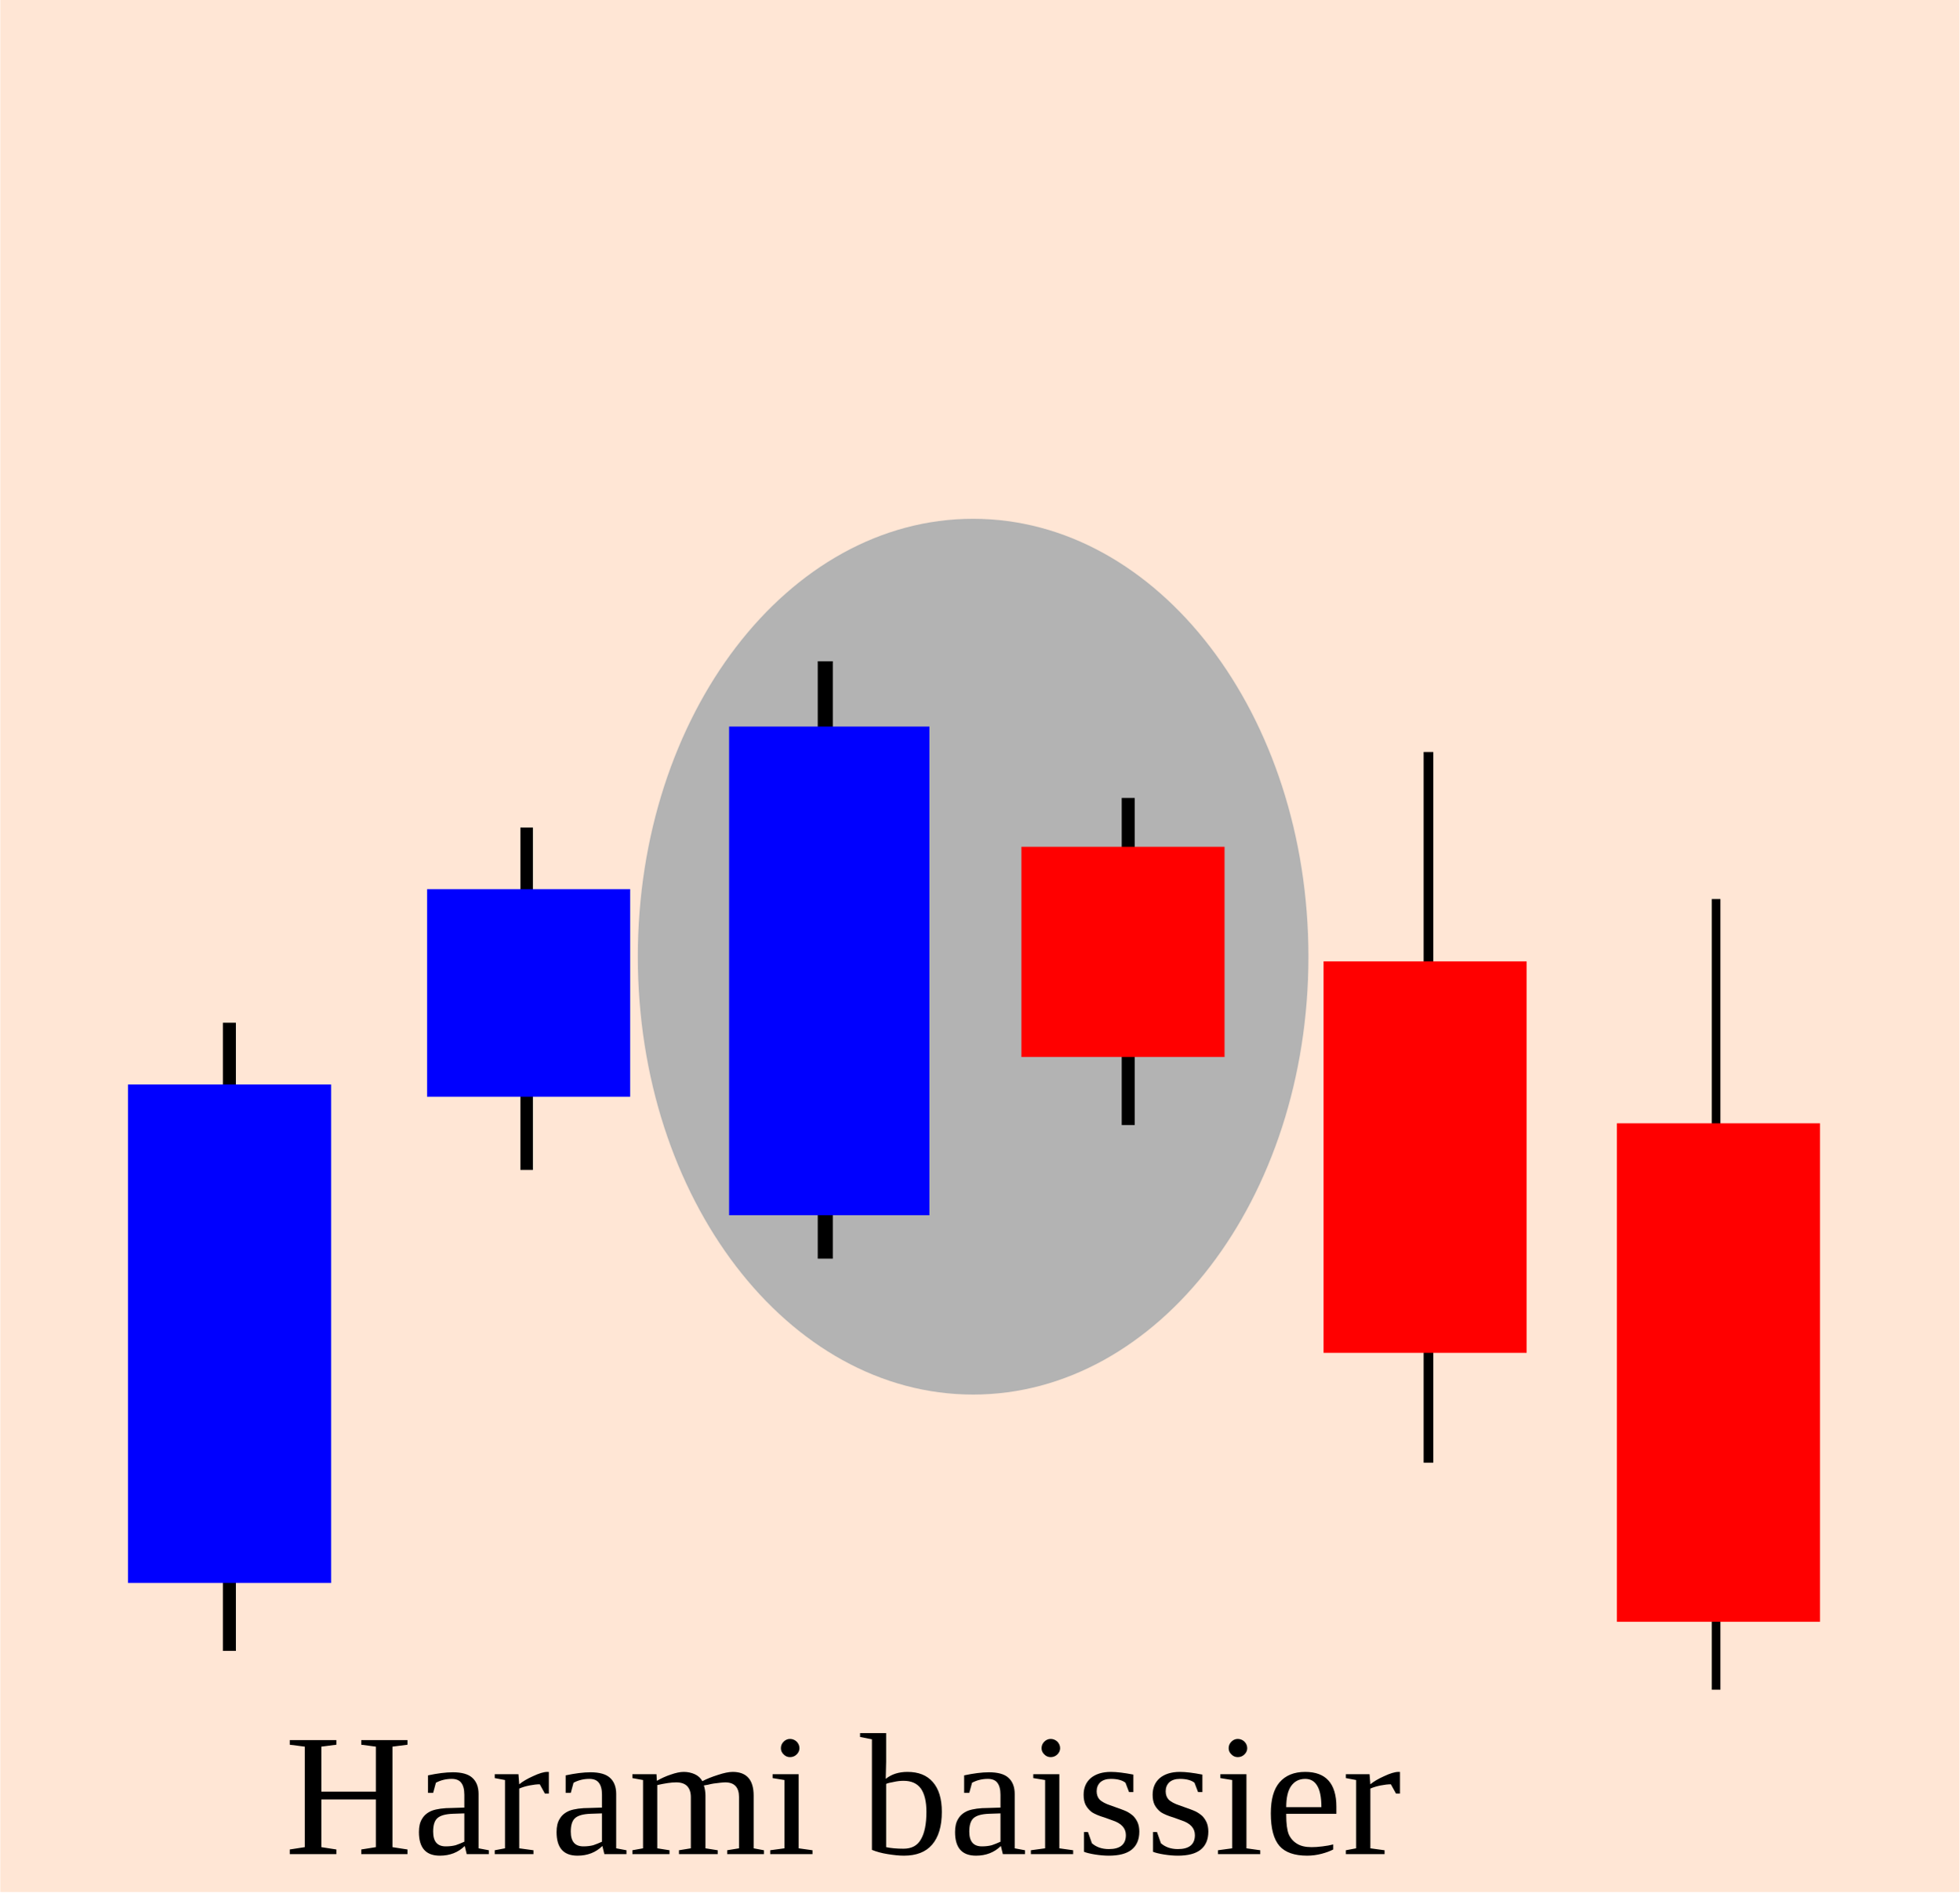
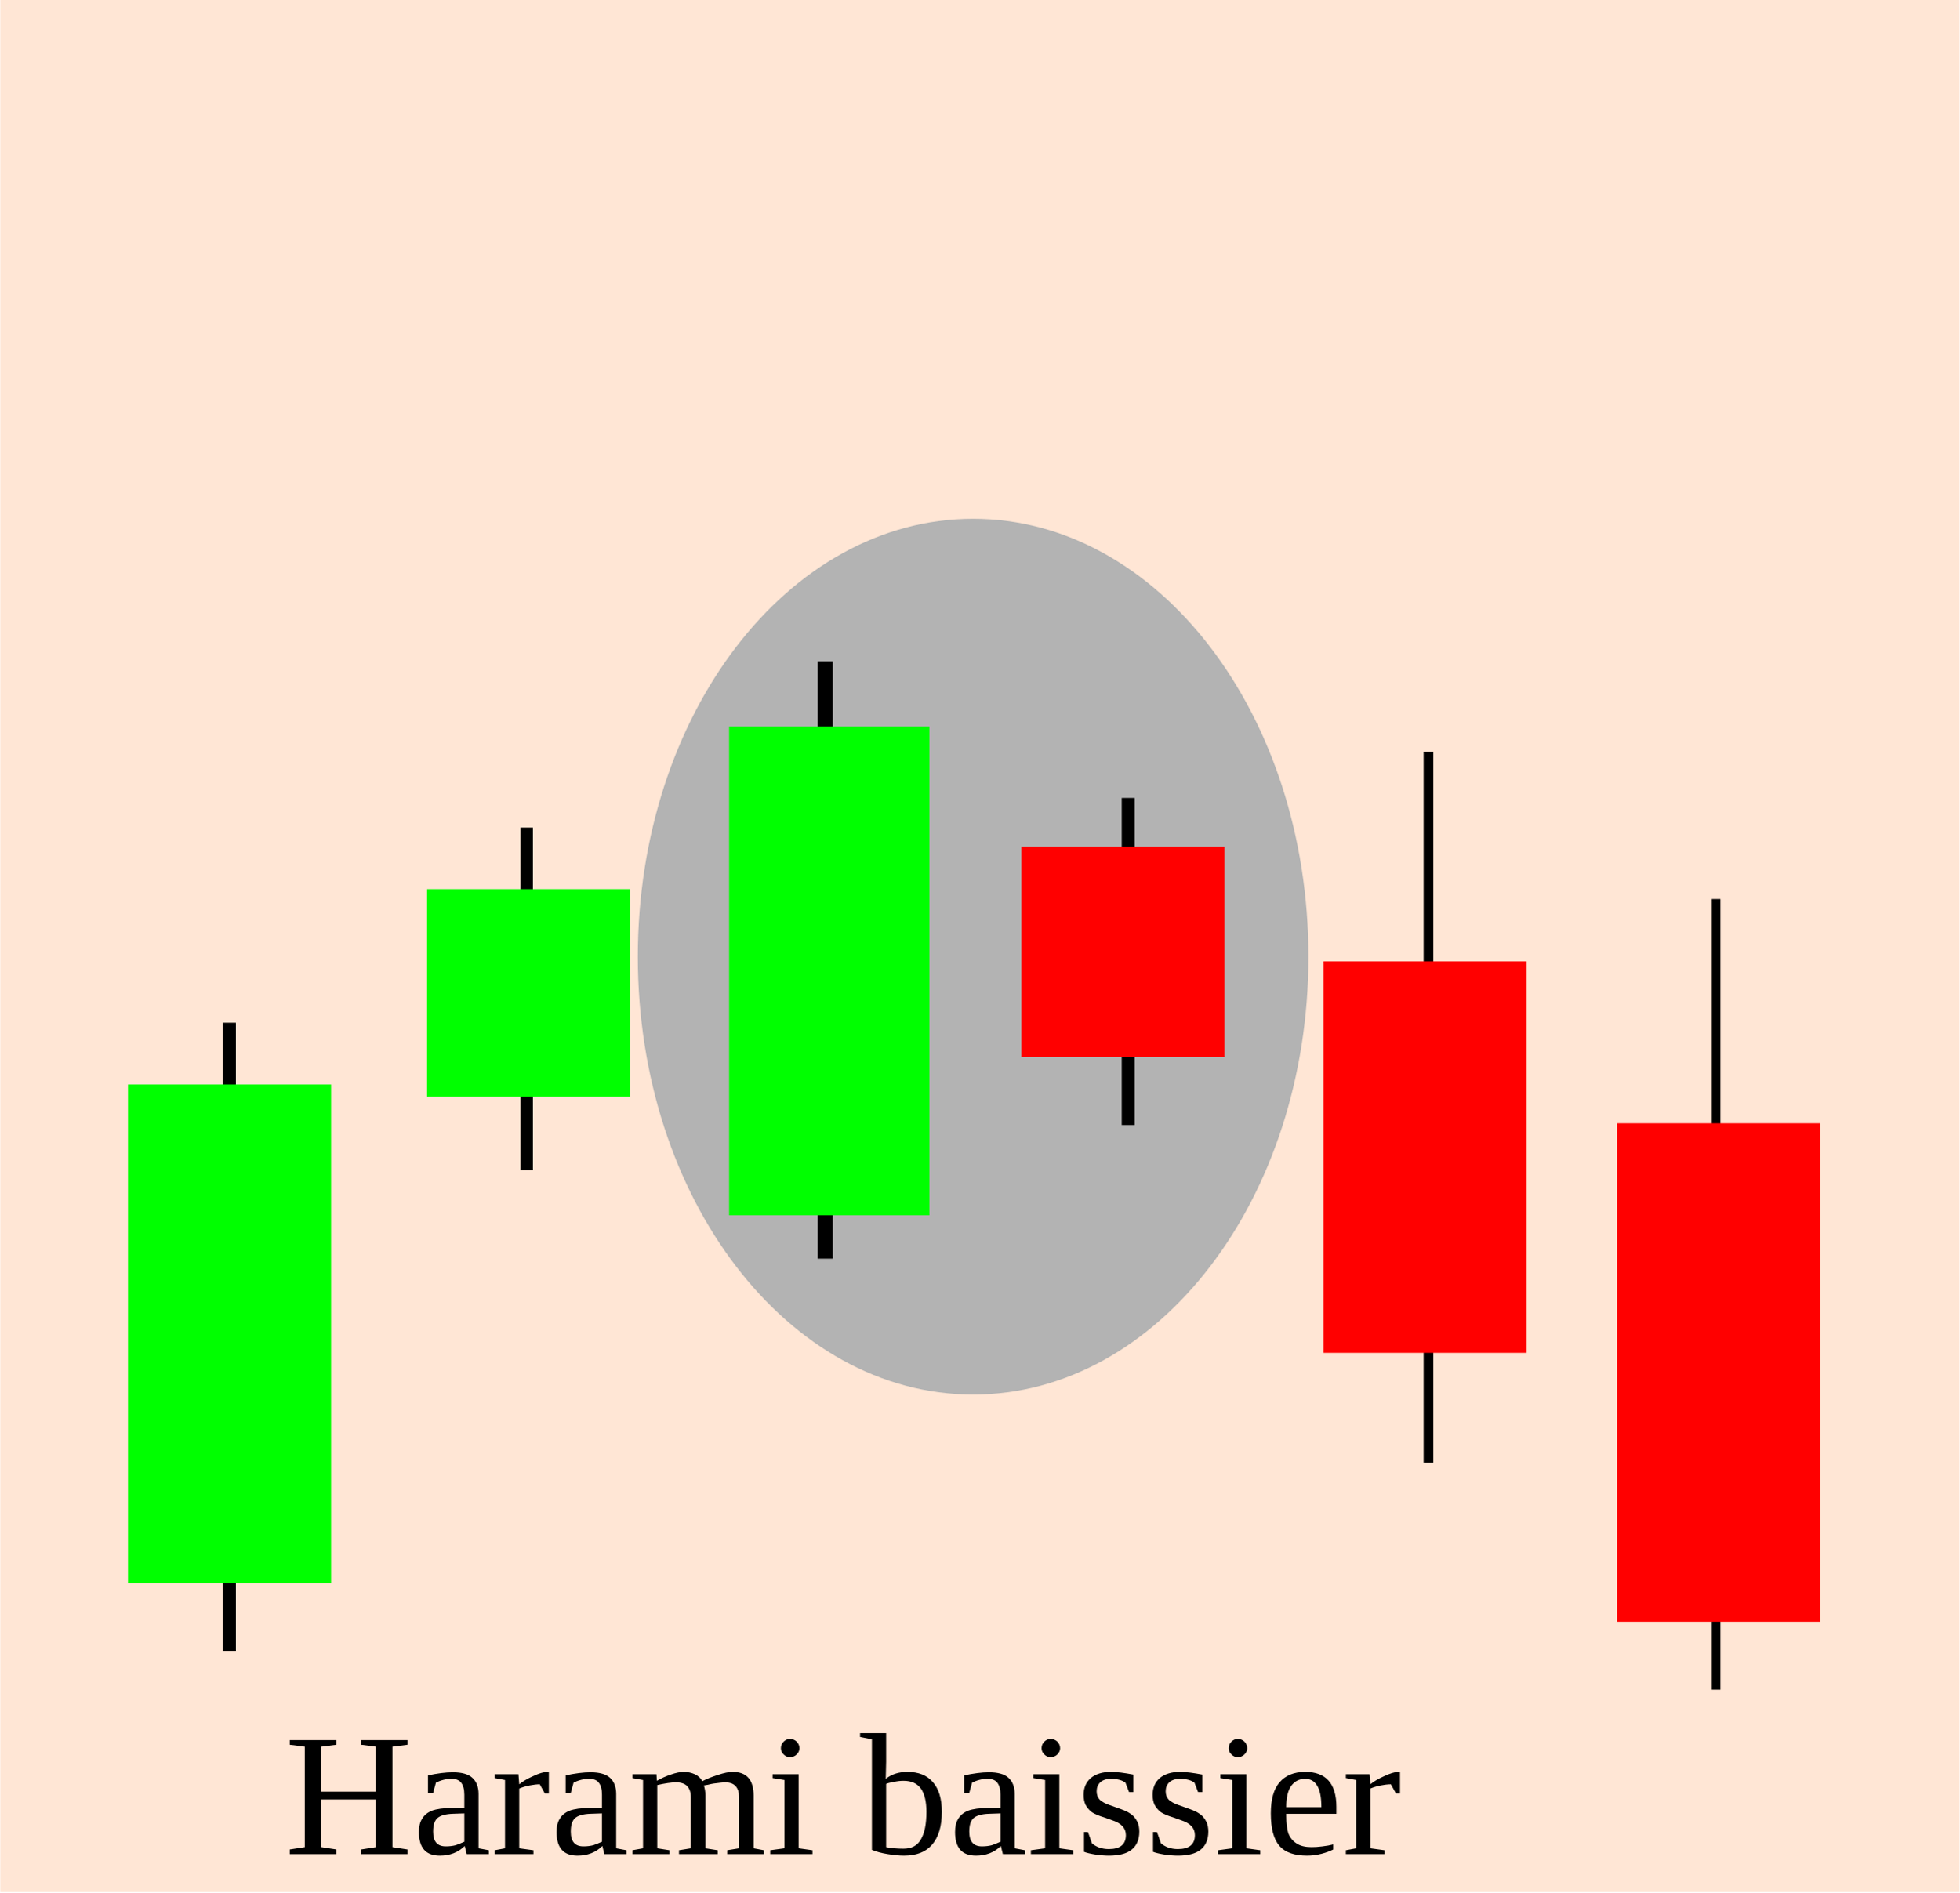
<svg xmlns="http://www.w3.org/2000/svg" width="295.564" height="285.593" viewBox="0 0 78.201 75.563" version="1.1" id="svg5">
  <defs id="defs2" />
  <g id="layer1" transform="translate(-0.03712976,0.03813524)">
    <rect style="fill:#ffe6d5;stroke-width:1.014" id="rect842" width="78.201" height="75.563" x="0.05" y="-0.067" />
    <ellipse style="fill:#b3b3b3;stroke-width:0.279" id="path788" cx="38.879" cy="38.155" rx="13.384" ry="17.482" />
    <rect style="fill:#000000;stroke-width:0.32" id="rect167" width="0.518" height="25.078" x="8.934" y="40.792" />
-     <rect style="fill:#0000ff;stroke-width:0.448" id="rect113" width="8.107" height="19.9" x="5.146" y="43.258" />
+     <rect style="fill:#00ff00;stroke-width:0.448" id="rect113" width="8.107" height="19.9" x="5.146" y="43.258" />
    <rect style="fill:#000000;stroke-width:0.292" id="rect167-2" width="0.344" height="31.565" x="68.363" y="35.854" />
    <rect style="fill:#ff0000;stroke-width:0.448" id="rect113-2" width="8.107" height="19.9" x="64.575" y="44.807" />
    <rect style="fill:#000000;stroke-width:0.231" id="rect167-9" width="0.518" height="13.058" x="44.81" y="31.818" />
    <rect style="fill:#ff0000;stroke-width:0.291" id="rect113-7" width="8.107" height="8.392" x="40.807" y="33.768" />
    <rect style="fill:#000000;stroke-width:0.232" id="rect167-93" width="0.5" height="13.67" x="20.808" y="33" />
-     <rect style="fill:#0000ff;stroke-width:0.289" id="rect113-19" width="8.107" height="8.287" x="17.083" y="35.459" />
+     <rect style="fill:#00ff00;stroke-width:0.289" id="rect113-19" width="8.107" height="8.287" x="17.083" y="35.459" />
    <rect style="fill:#000000;stroke-width:0.336" id="rect167-7" width="0.601" height="23.85" x="32.677" y="26.361" />
-     <rect style="fill:#0000ff;stroke-width:0.441" id="rect113-8" width="7.996" height="19.51" x="29.139" y="28.968" />
+     <rect style="fill:#00ff00;stroke-width:0.441" id="rect113-8" width="7.996" height="19.51" x="29.139" y="28.968" />
    <rect style="fill:#000000;stroke-width:0.294" id="rect167-6" width="0.386" height="28.373" x="56.86" y="29.983" />
    <rect style="fill:#ff0000;stroke-width:0.397" id="rect113-1" width="8.107" height="15.63" x="52.866" y="38.341" />
    <text xml:space="preserve" style="font-size:7.009px;fill:#000000;stroke-width:0.584" x="11.298" y="74.646" id="text910" transform="scale(1.00893,0.9911489)">
      <tspan id="tspan908" style="stroke-width:0.584" x="11.298" y="74.646">Harami baissier</tspan>
    </text>
  </g>
</svg>
